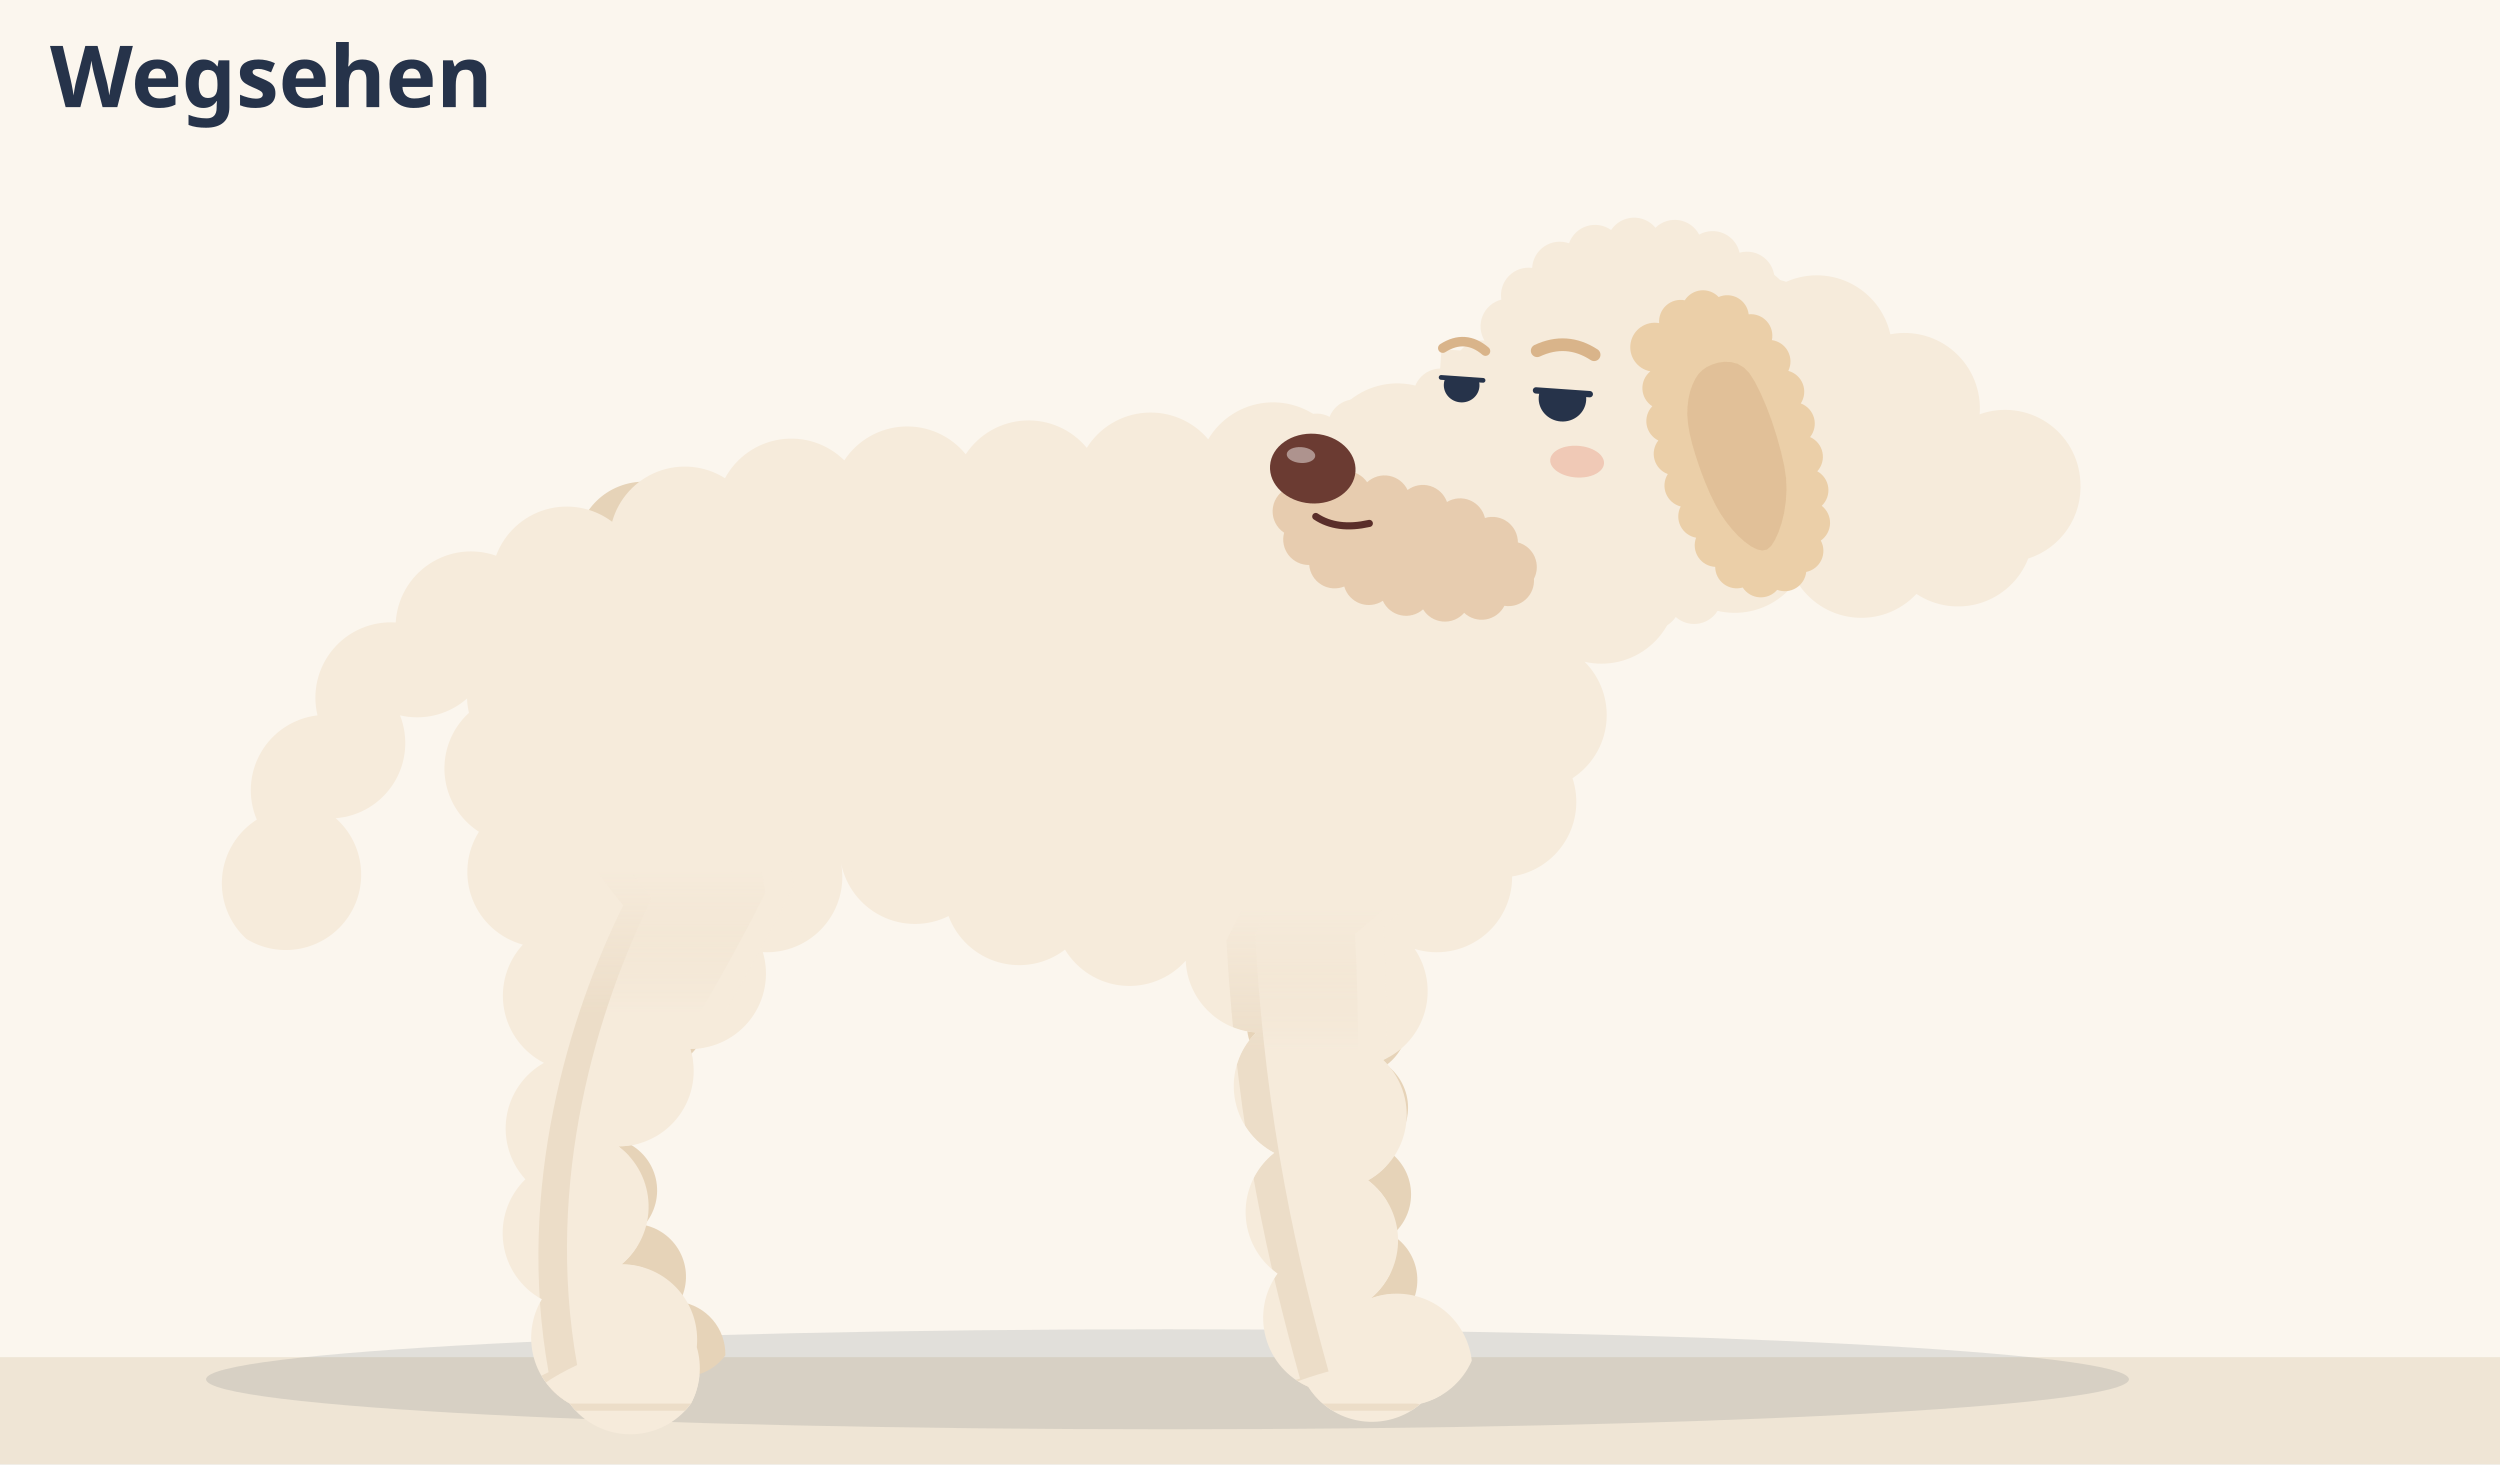
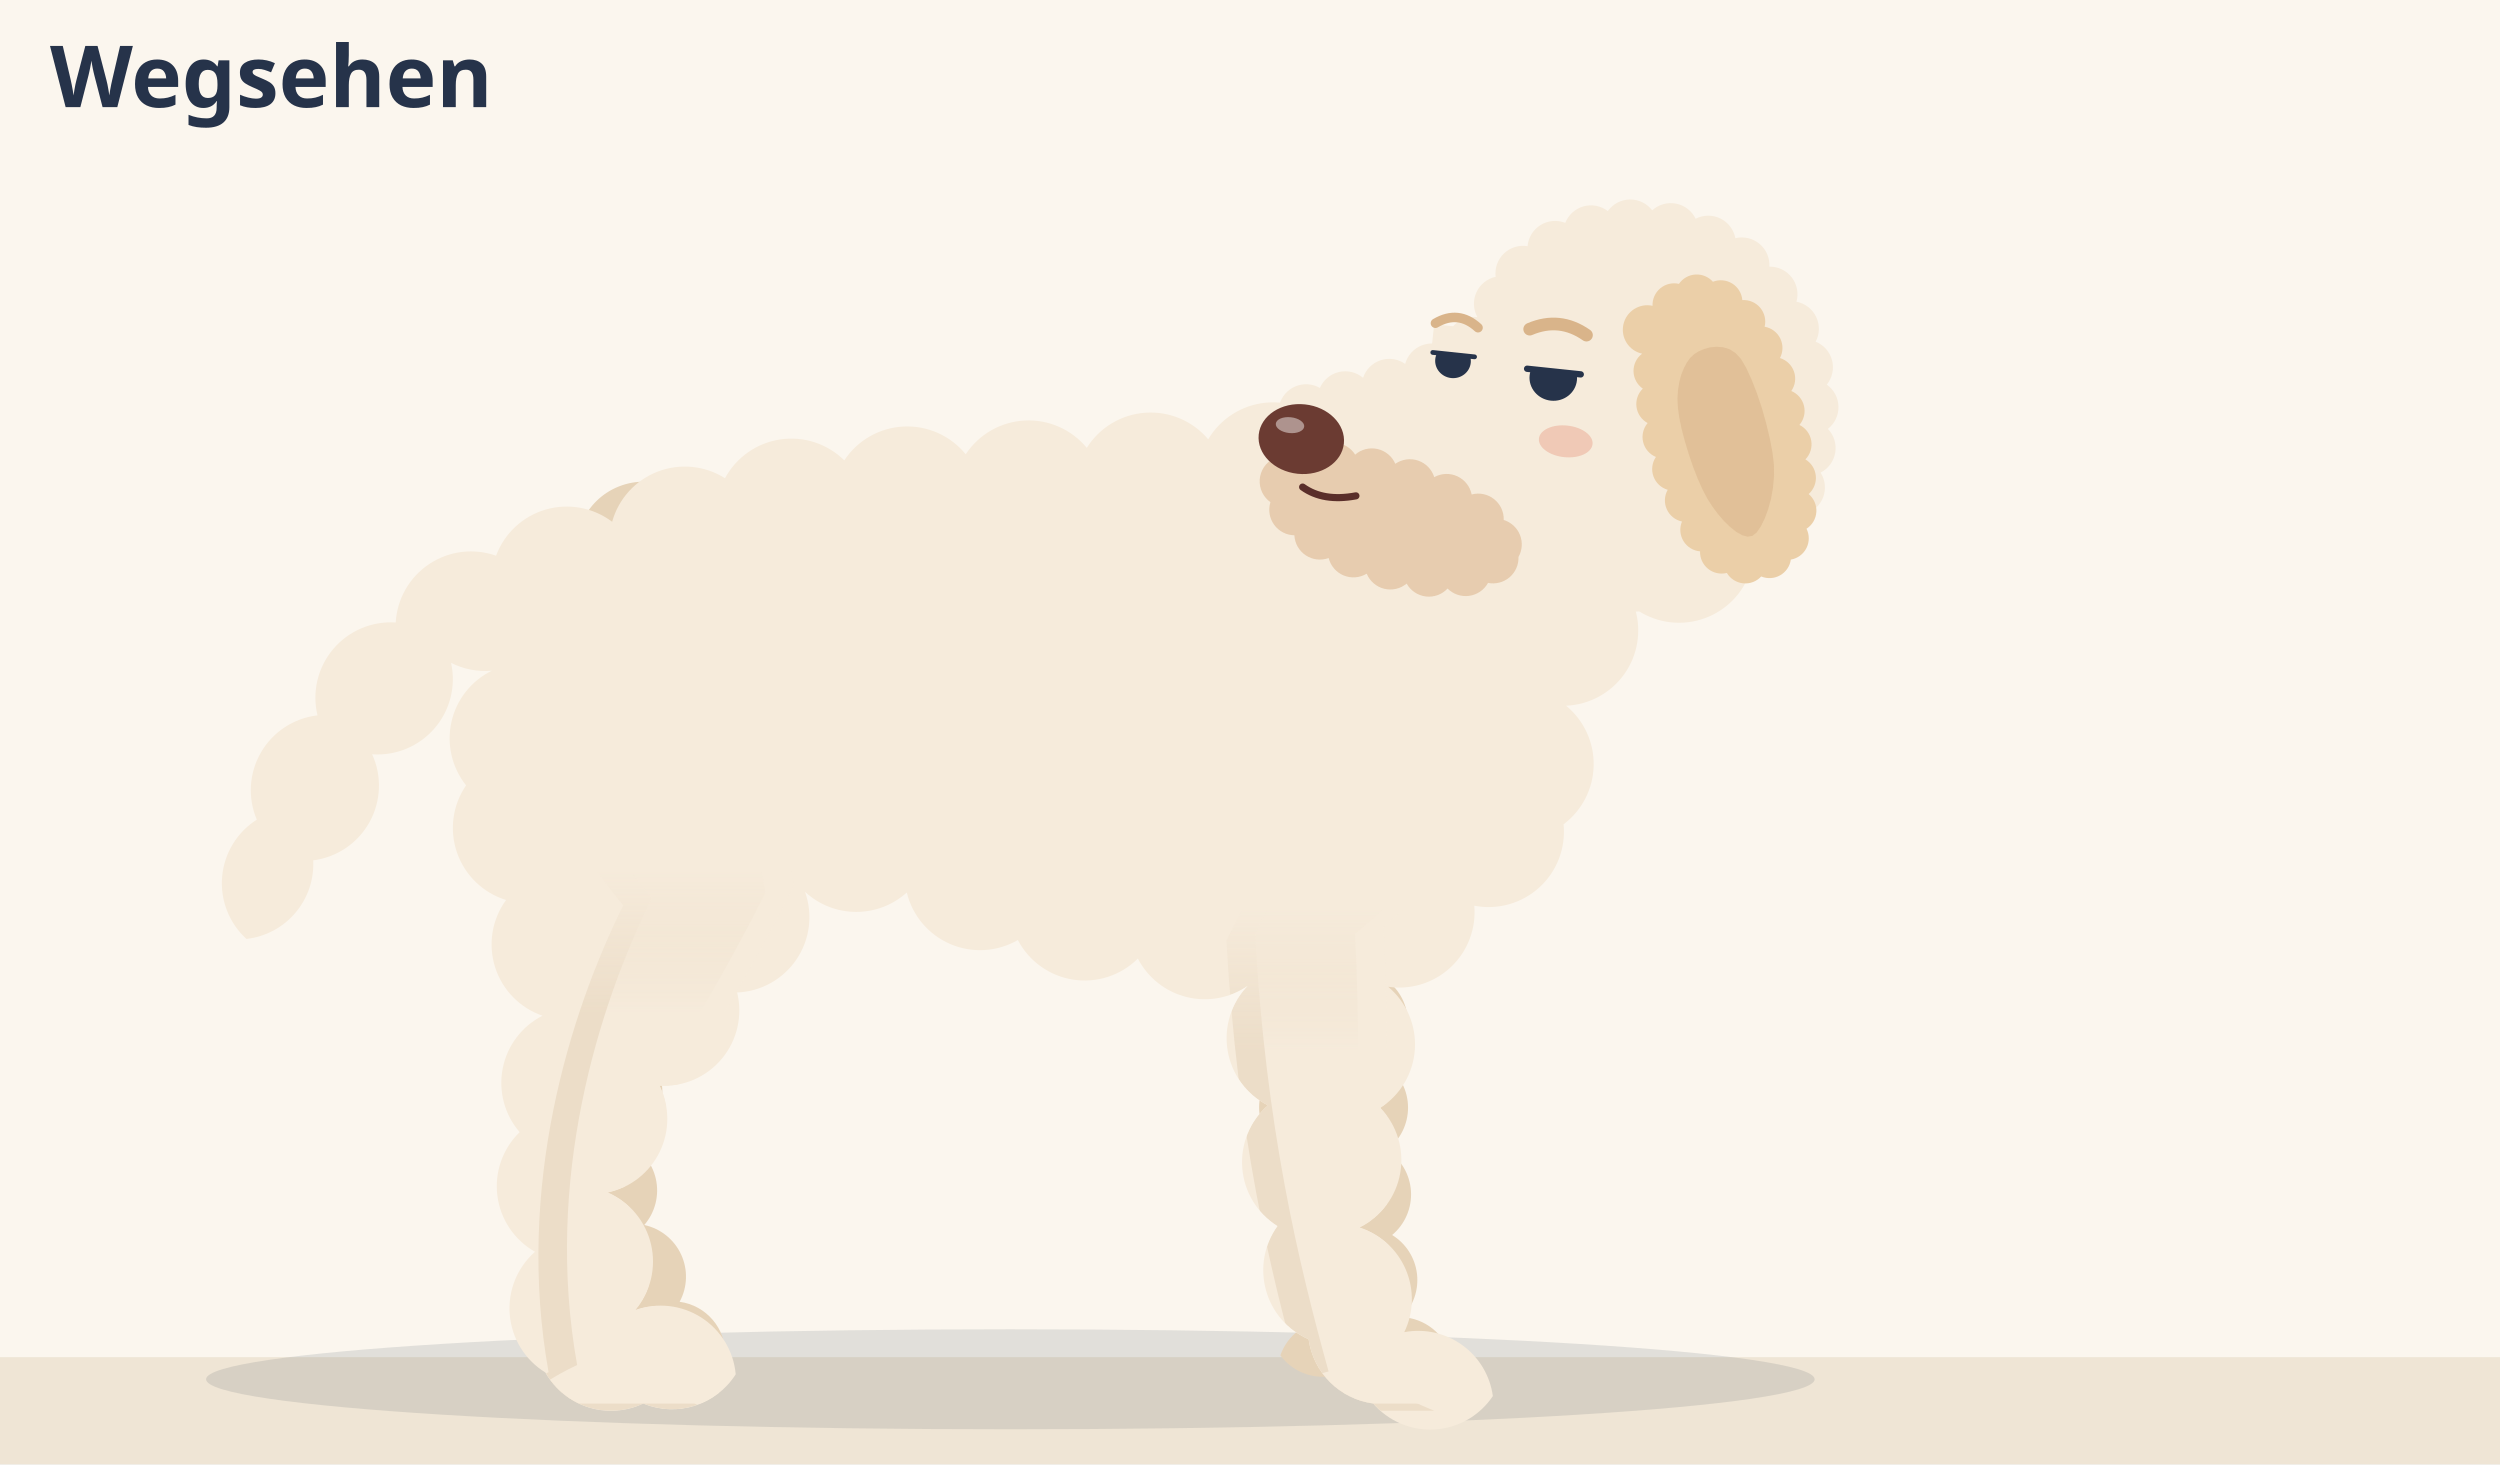
<svg xmlns="http://www.w3.org/2000/svg" viewBox="180 90 700 410">
  <rect x="180" y="90" width="700" height="410" fill="#FBF6EE" />
  <rect x="180" y="470" width="700" height="30" fill="#EFE5D5" />
  <defs>
    <clipPath id="wegsehen-koerper">
-       <path d="M249 352.9A21.1 21.1 0 0 1 251.9 319.5A21.1 21.1 0 0 1 268.9 290.3A21.1 21.1 0 0 1 290.8 264.3A21.1 21.1 0 0 1 318.9 245.6A21.1 21.1 0 0 1 351.4 236.1A21.1 21.1 0 0 1 383 223.9A21.1 21.1 0 0 1 416.4 218.9A21.1 21.1 0 0 1 450.4 217.2A21.1 21.1 0 0 1 484.3 215.4A21.1 21.1 0 0 1 518.3 213A21.1 21.1 0 0 1 552.1 209.6A21.1 21.1 0 0 1 585.3 202.7A21.1 21.1 0 0 1 616.6 189.6A21.1 21.1 0 0 1 645.7 172.4A21.1 21.1 0 0 1 679.3 169.3A21.1 21.1 0 0 1 709.3 183.6A21.1 21.1 0 0 1 734.3 206A21.1 21.1 0 0 1 762.5 224.8A21.1 21.1 0 0 1 747.9 246.4A21.1 21.1 0 0 1 716.6 256.3A21.1 21.1 0 0 1 683 252.6A21.1 21.1 0 0 1 649.5 254A21.1 21.1 0 0 1 623.7 275.3A21.1 21.1 0 0 1 620.3 307.9A21.1 21.1 0 0 1 603.4 335.4A21.1 21.1 0 0 1 576.1 355.7A21.1 21.1 0 0 1 567.3 386.8A21.1 21.1 0 0 1 563.1 420.5A21.1 21.1 0 0 1 563.9 453.5A21.1 21.1 0 0 1 592.1 471A21.1 21.1 0 0 1 577.9 483A21.1 21.1 0 0 1 546.3 478.3A21.1 21.1 0 0 1 537.7 446.6A21.1 21.1 0 0 1 536.8 412.8A21.1 21.1 0 0 1 531.7 379.1A21.1 21.1 0 0 1 512 359A21.1 21.1 0 0 1 478.2 355.9A21.1 21.1 0 0 1 445.6 346.5A21.1 21.1 0 0 1 415.5 331.7A21.1 21.1 0 0 1 393.6 356.6A21.1 21.1 0 0 1 373.3 383.7A21.1 21.1 0 0 1 353.2 411A21.1 21.1 0 0 1 354.1 444A21.1 21.1 0 0 1 375.1 467.2A21.1 21.1 0 0 1 373.5 483A21.1 21.1 0 0 1 339.5 483A21.1 21.1 0 0 1 331.7 453.8A21.1 21.1 0 0 1 327.1 420.2A21.1 21.1 0 0 1 332.3 387.6A21.1 21.1 0 0 1 326.4 354.5A21.1 21.1 0 0 1 314.1 322.9A21.1 21.1 0 0 1 311.3 289.6A21.1 21.1 0 0 1 317.9 269A21.1 21.1 0 0 1 292 290.3A21.1 21.1 0 0 1 274 319.1A21.1 21.1 0 0 1 249 352.9Z" />
+       <path d="M249 352.9A21.1 21.1 0 0 1 251.9 319.5A21.1 21.1 0 0 1 268.9 290.3A21.1 21.1 0 0 1 290.8 264.3A21.1 21.1 0 0 1 318.9 245.6A21.1 21.1 0 0 1 351.4 236.1A21.1 21.1 0 0 1 383 223.9A21.1 21.1 0 0 1 416.4 218.9A21.1 21.1 0 0 1 450.4 217.2A21.1 21.1 0 0 1 484.3 215.4A21.1 21.1 0 0 1 518.3 213A21.1 21.1 0 0 1 552.1 209.6A21.1 21.1 0 0 1 585.3 202.7A21.1 21.1 0 0 1 616.6 189.6A21.1 21.1 0 0 1 645.7 172.4A21.1 21.1 0 0 1 662.4 193.4A21.1 21.1 0 0 1 671.3 226.2A21.1 21.1 0 0 1 669.8 250.9A21.1 21.1 0 0 1 637.8 260.4A21.1 21.1 0 0 1 618.5 287.6A21.1 21.1 0 0 1 617.8 320.8A21.1 21.1 0 0 1 592.8 343.6A21.1 21.1 0 0 1 568.7 366.3A21.1 21.1 0 0 1 566.5 400.2A21.1 21.1 0 0 1 560.7 433.7A21.1 21.1 0 0 1 573.2 463A21.1 21.1 0 0 1 598 480.9A21.1 21.1 0 0 1 564.5 483A21.1 21.1 0 0 1 546.4 465A21.1 21.1 0 0 1 537.7 433.3A21.1 21.1 0 0 1 535 399.5A21.1 21.1 0 0 1 529.4 366A21.1 21.1 0 0 1 498.6 358.4A21.1 21.1 0 0 1 465 353.2A21.1 21.1 0 0 1 433.9 339.9A21.1 21.1 0 0 1 405.4 339.7A21.1 21.1 0 0 1 386.4 367.9A21.1 21.1 0 0 1 364.7 394A21.1 21.1 0 0 1 350.2 423.9A21.1 21.1 0 0 1 357.9 456.8A21.1 21.1 0 0 1 386 474.8A21.1 21.1 0 0 1 360.1 483A21.1 21.1 0 0 1 332.7 474.3A21.1 21.1 0 0 1 329.8 440.5A21.1 21.1 0 0 1 325.5 407A21.1 21.1 0 0 1 331.9 374.4A21.1 21.1 0 0 1 321.7 342A21.1 21.1 0 0 1 310.5 309.9A21.1 21.1 0 0 1 317.7 277.8A21.1 21.1 0 0 1 306.3 275.6A21.1 21.1 0 0 1 284.2 301.2A21.1 21.1 0 0 1 267.7 330.9A21.1 21.1 0 0 1 249 352.9Z" />
    </clipPath>
  </defs>
  <g>
-     <ellipse cx="506.9" cy="476.2" rx="269.2" ry="14" fill="#26334A" fill-opacity="0.12" />
+     <ellipse cx="462.9" cy="476.2" rx="225.2" ry="14" fill="#26334A" fill-opacity="0.12" />
    <path d="M377.8 236.8A14.8 14.8 0 0 1 386 259.2A14.8 14.8 0 0 1 392.9 281.9A14.8 14.8 0 0 1 398.6 305A14.8 14.8 0 0 1 400.5 328A14.8 14.8 0 0 1 389.2 349A14.8 14.8 0 0 1 377.1 369.5A14.8 14.8 0 0 1 364 389.3A14.8 14.8 0 0 1 355.2 409.8A14.8 14.8 0 0 1 360.4 433A14.8 14.8 0 0 1 370.3 454.5A14.8 14.8 0 0 1 383.1 469.5A14.8 14.8 0 0 1 359.3 469.5A14.8 14.8 0 0 1 335.5 469.5A14.8 14.8 0 0 1 340.6 459.1A14.8 14.8 0 0 1 339.2 436.2A14.8 14.8 0 0 1 339.4 412.4A14.8 14.8 0 0 1 342.4 388.8A14.8 14.8 0 0 1 347.9 365.7A14.8 14.8 0 0 1 355.7 343.2A14.8 14.8 0 0 1 358.1 322.4A14.8 14.8 0 0 1 344.7 302.7A14.8 14.8 0 0 1 333 282A14.8 14.8 0 0 1 322.9 260.4A14.8 14.8 0 0 1 342.7 250.7A14.8 14.8 0 0 1 377.8 236.8Z" fill="#E6D3B8" />
    <path d="M612.9 287.4A14.8 14.8 0 0 1 598 306A14.8 14.8 0 0 1 581.6 323.2A14.8 14.8 0 0 1 567.6 340.7A14.8 14.8 0 0 1 568.2 364.4A14.8 14.8 0 0 1 568.2 388.2A14.8 14.8 0 0 1 568.3 412A14.8 14.8 0 0 1 569.8 435.8A14.8 14.8 0 0 1 572.6 458.8A14.8 14.8 0 0 1 586.1 469.5A14.8 14.8 0 0 1 562.3 469.5A14.8 14.8 0 0 1 538.5 469.5A14.8 14.8 0 0 1 551.7 459.6A14.8 14.8 0 0 1 545.7 436.5A14.8 14.8 0 0 1 540.7 413.3A14.8 14.8 0 0 1 536.7 389.8A14.8 14.8 0 0 1 533.7 366.2A14.8 14.8 0 0 1 531.8 342.5A14.8 14.8 0 0 1 540.1 320.8A14.8 14.8 0 0 1 551.5 299.9A14.8 14.8 0 0 1 563.6 279.4A14.8 14.8 0 0 1 577.3 263A14.8 14.8 0 0 1 612.9 287.4Z" fill="#E6D3B8" />
-     <path d="M249 352.9A21.1 21.1 0 0 1 251.9 319.5A21.1 21.1 0 0 1 268.9 290.3A21.1 21.1 0 0 1 290.8 264.3A21.1 21.1 0 0 1 318.9 245.6A21.1 21.1 0 0 1 351.4 236.1A21.1 21.1 0 0 1 383 223.9A21.1 21.1 0 0 1 416.4 218.9A21.1 21.1 0 0 1 450.4 217.2A21.1 21.1 0 0 1 484.3 215.4A21.1 21.1 0 0 1 518.3 213A21.1 21.1 0 0 1 552.1 209.6A21.1 21.1 0 0 1 585.3 202.7A21.1 21.1 0 0 1 616.6 189.6A21.1 21.1 0 0 1 645.7 172.4A21.1 21.1 0 0 1 679.3 169.3A21.1 21.1 0 0 1 709.3 183.6A21.1 21.1 0 0 1 734.3 206A21.1 21.1 0 0 1 762.5 224.8A21.1 21.1 0 0 1 747.9 246.4A21.1 21.1 0 0 1 716.6 256.3A21.1 21.1 0 0 1 683 252.6A21.1 21.1 0 0 1 649.5 254A21.1 21.1 0 0 1 623.7 275.3A21.1 21.1 0 0 1 620.3 307.9A21.1 21.1 0 0 1 603.4 335.4A21.1 21.1 0 0 1 576.1 355.7A21.1 21.1 0 0 1 567.3 386.8A21.1 21.1 0 0 1 563.1 420.5A21.1 21.1 0 0 1 563.9 453.5A21.1 21.1 0 0 1 592.1 471A21.1 21.1 0 0 1 577.9 483A21.1 21.1 0 0 1 546.3 478.3A21.1 21.1 0 0 1 537.7 446.6A21.1 21.1 0 0 1 536.8 412.8A21.1 21.1 0 0 1 531.7 379.1A21.1 21.1 0 0 1 512 359A21.1 21.1 0 0 1 478.2 355.9A21.1 21.1 0 0 1 445.6 346.5A21.1 21.1 0 0 1 415.5 331.7A21.1 21.1 0 0 1 393.6 356.6A21.1 21.1 0 0 1 373.3 383.7A21.1 21.1 0 0 1 353.2 411A21.1 21.1 0 0 1 354.1 444A21.1 21.1 0 0 1 375.1 467.2A21.1 21.1 0 0 1 373.5 483A21.1 21.1 0 0 1 339.5 483A21.1 21.1 0 0 1 331.7 453.8A21.1 21.1 0 0 1 327.1 420.2A21.1 21.1 0 0 1 332.3 387.6A21.1 21.1 0 0 1 326.4 354.5A21.1 21.1 0 0 1 314.1 322.9A21.1 21.1 0 0 1 311.3 289.6A21.1 21.1 0 0 1 317.9 269A21.1 21.1 0 0 1 292 290.3A21.1 21.1 0 0 1 274 319.1A21.1 21.1 0 0 1 249 352.9Z" fill="#F6EBDB" />
+     <path d="M249 352.9A21.1 21.1 0 0 1 251.9 319.5A21.1 21.1 0 0 1 268.9 290.3A21.1 21.1 0 0 1 290.8 264.3A21.1 21.1 0 0 1 318.9 245.6A21.1 21.1 0 0 1 351.4 236.1A21.1 21.1 0 0 1 383 223.9A21.1 21.1 0 0 1 416.4 218.9A21.1 21.1 0 0 1 450.4 217.2A21.1 21.1 0 0 1 484.3 215.4A21.1 21.1 0 0 1 518.3 213A21.1 21.1 0 0 1 552.1 209.6A21.1 21.1 0 0 1 585.3 202.7A21.1 21.1 0 0 1 616.6 189.6A21.1 21.1 0 0 1 645.7 172.4A21.1 21.1 0 0 1 662.4 193.4A21.1 21.1 0 0 1 671.3 226.2A21.1 21.1 0 0 1 669.8 250.9A21.1 21.1 0 0 1 637.8 260.4A21.1 21.1 0 0 1 618.5 287.6A21.1 21.1 0 0 1 617.8 320.8A21.1 21.1 0 0 1 592.8 343.6A21.1 21.1 0 0 1 568.7 366.3A21.1 21.1 0 0 1 566.5 400.2A21.1 21.1 0 0 1 560.7 433.7A21.1 21.1 0 0 1 573.2 463A21.1 21.1 0 0 1 598 480.9A21.1 21.1 0 0 1 564.5 483A21.1 21.1 0 0 1 546.4 465A21.1 21.1 0 0 1 537.7 433.3A21.1 21.1 0 0 1 535 399.5A21.1 21.1 0 0 1 529.4 366A21.1 21.1 0 0 1 498.6 358.4A21.1 21.1 0 0 1 465 353.2A21.1 21.1 0 0 1 433.9 339.9A21.1 21.1 0 0 1 405.4 339.7A21.1 21.1 0 0 1 386.4 367.9A21.1 21.1 0 0 1 364.7 394A21.1 21.1 0 0 1 350.2 423.9A21.1 21.1 0 0 1 357.9 456.8A21.1 21.1 0 0 1 386 474.8A21.1 21.1 0 0 1 360.1 483A21.1 21.1 0 0 1 332.7 474.3A21.1 21.1 0 0 1 329.8 440.5A21.1 21.1 0 0 1 325.5 407A21.1 21.1 0 0 1 331.9 374.4A21.1 21.1 0 0 1 321.7 342A21.1 21.1 0 0 1 310.5 309.9A21.1 21.1 0 0 1 317.7 277.8A21.1 21.1 0 0 1 306.3 275.6A21.1 21.1 0 0 1 284.2 301.2A21.1 21.1 0 0 1 267.7 330.9A21.1 21.1 0 0 1 249 352.9Z" fill="#F6EBDB" />
    <linearGradient id="wegsehen-nah-hind-schatten-v" gradientUnits="userSpaceOnUse" x1="0" y1="333.8" x2="0" y2="373.8">
      <stop offset="0" stop-color="#fff" stop-opacity="0" />
      <stop offset="1" stop-color="#fff" />
    </linearGradient>
    <mask id="wegsehen-nah-hind-schatten">
      <rect x="-2000" y="333.8" width="6000" height="3000" fill="url(#wegsehen-nah-hind-schatten-v)" />
    </mask>
    <g clip-path="url(#wegsehen-koerper)">
      <g mask="url(#wegsehen-nah-hind-schatten)">
        <path d="M369.8 252.3C387.6 295.5 394.3 340 394.3 340C370 388.4 346 418.6 346 418.6C351.1 447.1 355.3 470.4 377.5 485L320.5 485C318.5 481.1 333.6 474.2 333.6 474.2C324.3 422.4 339.5 373.8 354.5 343.5C354.5 343.5 332 317.5 314.2 274.3Z" fill="#ECDDC8" />
      </g>
    </g>
    <linearGradient id="wegsehen-nah-hind-v" gradientUnits="userSpaceOnUse" x1="0" y1="333.8" x2="0" y2="373.8">
      <stop offset="0" stop-color="#fff" stop-opacity="0" />
      <stop offset="1" stop-color="#fff" />
    </linearGradient>
    <mask id="wegsehen-nah-hind">
      <rect x="-2000" y="333.8" width="6000" height="3000" fill="url(#wegsehen-nah-hind-v)" />
    </mask>
    <g clip-path="url(#wegsehen-koerper)">
      <g mask="url(#wegsehen-nah-hind)">
        <path d="M377.8 250.3C395.6 293.5 402.3 338 402.3 338C378 386.4 354 416.6 354 416.6C359.1 445.1 363.3 468.4 385.5 483L328.5 483C326.5 479.1 341.6 472.2 341.6 472.2C332.3 420.4 347.5 371.8 362.5 341.5C362.5 341.5 340 315.5 322.2 272.3Z" fill="#F6EBDB" />
      </g>
    </g>
    <linearGradient id="wegsehen-nah-front-schatten-v" gradientUnits="userSpaceOnUse" x1="0" y1="344.4" x2="0" y2="384.4">
      <stop offset="0" stop-color="#fff" stop-opacity="0" />
      <stop offset="1" stop-color="#fff" />
    </linearGradient>
    <mask id="wegsehen-nah-front-schatten">
      <rect x="-2000" y="344.4" width="6000" height="3000" fill="url(#wegsehen-nah-front-schatten-v)" />
    </mask>
    <g clip-path="url(#wegsehen-koerper)">
      <g mask="url(#wegsehen-nah-front-schatten)">
        <path d="M604.9 302.9C584.8 331 559.4 351.5 559.4 351.5C562.1 401.3 556.9 440.1 565.2 470.5C558.6 476.2 581.6 485 581.6 485L527.6 485C524.6 481.1 544 476 544 476C535.6 445.7 526.4 407.6 523.4 353.3C523.4 353.3 547.1 305.2 567.2 277.1Z" fill="#ECDDC8" />
      </g>
    </g>
    <linearGradient id="wegsehen-nah-front-v" gradientUnits="userSpaceOnUse" x1="0" y1="344.4" x2="0" y2="384.4">
      <stop offset="0" stop-color="#fff" stop-opacity="0" />
      <stop offset="1" stop-color="#fff" />
    </linearGradient>
    <mask id="wegsehen-nah-front">
      <rect x="-2000" y="344.4" width="6000" height="3000" fill="url(#wegsehen-nah-front-v)" />
    </mask>
    <g clip-path="url(#wegsehen-koerper)">
      <g mask="url(#wegsehen-nah-front)">
        <path d="M612.9 300.9C592.8 329 567.4 349.5 567.4 349.5C570.1 399.3 564.9 438.1 573.2 468.5C566.6 474.2 589.6 483 589.6 483L535.6 483C532.6 479.1 552 474 552 474C543.6 443.7 534.4 405.6 531.4 351.3C531.4 351.3 555.1 303.2 575.2 275.1Z" fill="#F6EBDB" />
      </g>
    </g>
-     <g transform="translate(546.5 223.8) rotate(4) scale(0.444 0.444)">
+     <g transform="translate(543.2 215.5) rotate(6) scale(0.444 0.444)">
      <g class="l-kopf l-k-wegsehen">
        <path d="M-14 -26A17.4 17.4 0 0 1 10.3 -39.3A17.4 17.4 0 0 1 36.7 -48.5A17.4 17.4 0 0 1 62.2 -60A17.4 17.4 0 0 1 87 -72.9A17.4 17.4 0 0 1 104.4 -94.1A17.4 17.4 0 0 1 113.2 -120.6A17.4 17.4 0 0 1 131.2 -141.9A17.4 17.4 0 0 1 153.3 -159A17.4 17.4 0 0 1 179.2 -169.2A17.4 17.4 0 0 1 207 -172.6A17.4 17.4 0 0 1 234.8 -170.2A17.4 17.4 0 0 1 261 -160.6A17.4 17.4 0 0 1 284.2 -145A17.4 17.4 0 0 1 303.5 -124.8A17.4 17.4 0 0 1 318.2 -101A17.4 17.4 0 0 1 328 -74.8A17.4 17.4 0 0 1 331.6 -47.1A17.4 17.4 0 0 1 329.9 -19.2A17.4 17.4 0 0 1 322.8 7.8A17.4 17.4 0 0 1 309.4 32.3A17.4 17.4 0 0 1 288.7 50.9A17.4 17.4 0 0 1 263.8 63.8A17.4 17.4 0 0 1 236.9 71.4A17.4 17.4 0 0 1 209.2 74.8A17.4 17.4 0 0 1 181.2 76.1A17.4 17.4 0 0 1 153.3 74.2A17.4 17.4 0 0 1 125.4 71.9A17.4 17.4 0 0 1 97.4 71.7A17.4 17.4 0 0 1 69.4 70.5A17.4 17.4 0 0 1 42 65A17.4 17.4 0 0 1 15.9 55A17.4 17.4 0 0 1 -6.8 38.7A17.4 17.4 0 0 1 -20 14.6A17.4 17.4 0 0 1 -14 -26Z" fill="#F6EBDB" />
        <path d="M-14 8A16.1 16.1 0 0 1 10.8 1.1A16.1 16.1 0 0 1 36.8 0.2A16.1 16.1 0 0 1 62.6 3.3A16.1 16.1 0 0 1 87.9 9.1A16.1 16.1 0 0 1 112.5 17.5A16.1 16.1 0 0 1 134.3 31.4A16.1 16.1 0 0 1 146 53.6A16.1 16.1 0 0 1 128.6 71.9A16.1 16.1 0 0 1 103.6 78.1A16.1 16.1 0 0 1 77.6 77.7A16.1 16.1 0 0 1 51.9 74.1A16.1 16.1 0 0 1 27 66.8A16.1 16.1 0 0 1 4 54.8A16.1 16.1 0 0 1 -13.2 35.6A16.1 16.1 0 0 1 -14 8Z" fill="#D2A374" fill-opacity=".42" />
        <ellipse cx="168" cy="-22" rx="17" ry="10" fill="#E07A5F" fill-opacity=".3" />
        <g class="l-augen l-a-wegsehen">
          <ellipse cx="92" cy="-65" rx="11.25" ry="10.838" fill="#26334A" />
          <path d="M77.75 -70h28.5V-86.75H77.75Z" fill="#F6EBDB" />
          <path d="M78.75 -69h26.5" stroke="#26334A" stroke-width="3" stroke-linecap="round" fill="none" />
          <ellipse cx="156" cy="-61" rx="15" ry="14.45" fill="#26334A" />
          <path d="M138 -66h36V-87H138Z" fill="#F6EBDB" />
          <path d="M139 -65h34" stroke="#26334A" stroke-width="4" stroke-linecap="round" fill="none" />
        </g>
        <g class="l-brauen l-b-wegsehen">
          <path d="M78.5 -87.5Q92 -97.5 105.5 -87.5" stroke="#D9B48A" stroke-width="6" stroke-linecap="round" fill="none" />
          <path d="M138 -90Q156 -100 174 -90" stroke="#D9B48A" stroke-width="8" stroke-linecap="round" fill="none" />
        </g>
        <path d="M6 24q14 8 34 2" stroke="#5A2E2A" stroke-width="4.5" stroke-linecap="round" fill="none" />
        <g class="l-nase l-n-wegsehen">
          <ellipse cx="2" cy="-6" rx="27" ry="22" fill="#6B3B32" />
          <ellipse cx="-6" cy="-14" rx="9" ry="5" fill="#FFFFFF" fill-opacity=".45" />
        </g>
        <g class="l-ohr l-o-wegsehen">
          <g transform="translate(240 -116) rotate(-20)">
            <path d="M-26 -6A13.6 13.6 0 0 1 -6.5 -15.4A13.6 13.6 0 0 1 14.6 -11.5A13.6 13.6 0 0 1 29.8 4.2A13.6 13.6 0 0 1 39.4 23.9A13.6 13.6 0 0 1 44 45.4A13.6 13.6 0 0 1 45.9 67.3A13.6 13.6 0 0 1 45.7 89.3A13.6 13.6 0 0 1 44.1 111.3A13.6 13.6 0 0 1 40.8 133A13.6 13.6 0 0 1 34.2 153.9A13.6 13.6 0 0 1 19.9 170.4A13.6 13.6 0 0 1 -0.8 176.2A13.6 13.6 0 0 1 -21.3 168.8A13.6 13.6 0 0 1 -34.4 151.5A13.6 13.6 0 0 1 -40.9 130.5A13.6 13.6 0 0 1 -44.8 108.9A13.6 13.6 0 0 1 -47 87A13.6 13.6 0 0 1 -46.9 65A13.6 13.6 0 0 1 -44.6 43.2A13.6 13.6 0 0 1 -39.7 21.7A13.6 13.6 0 0 1 -26 -6Z" fill="#EBCFA8" />
            <path d="M-8 30L-4.8 28.9L-1.1 28.3L2.8 28.2L6.9 28.8L10.8 30.1L14.5 32.3L17.6 35.6L20 40L21.8 46.1L23.3 54L24.5 63.2L25.3 73.1L25.6 83.3L25.5 93.2L25 102.3L24 110L22.3 116.9L19.9 123.8L17 130.3L13.6 136.3L10.1 141.4L6.5 145.6L3.1 148.6L0 150L-3 149.8L-6.1 148.1L-9.2 145.2L-12.2 141.3L-15.2 136.5L-17.8 131.3L-20.1 125.7L-22 120L-23.5 113.7L-24.8 106.4L-25.8 98.4L-26.5 90L-26.9 81.6L-27 73.6L-26.7 66.3L-26 60L-24.9 54.5L-23.3 49.5L-21.3 44.8L-19 40.6L-16.4 37L-13.7 34L-10.9 31.6Z" fill="#D9B48A" fill-opacity=".55" />
          </g>
        </g>
      </g>
    </g>
  </g>
  <text x="194" y="120" font-family="sans-serif" font-size="24" font-weight="700" fill="#26334a">Wegsehen</text>
</svg>
